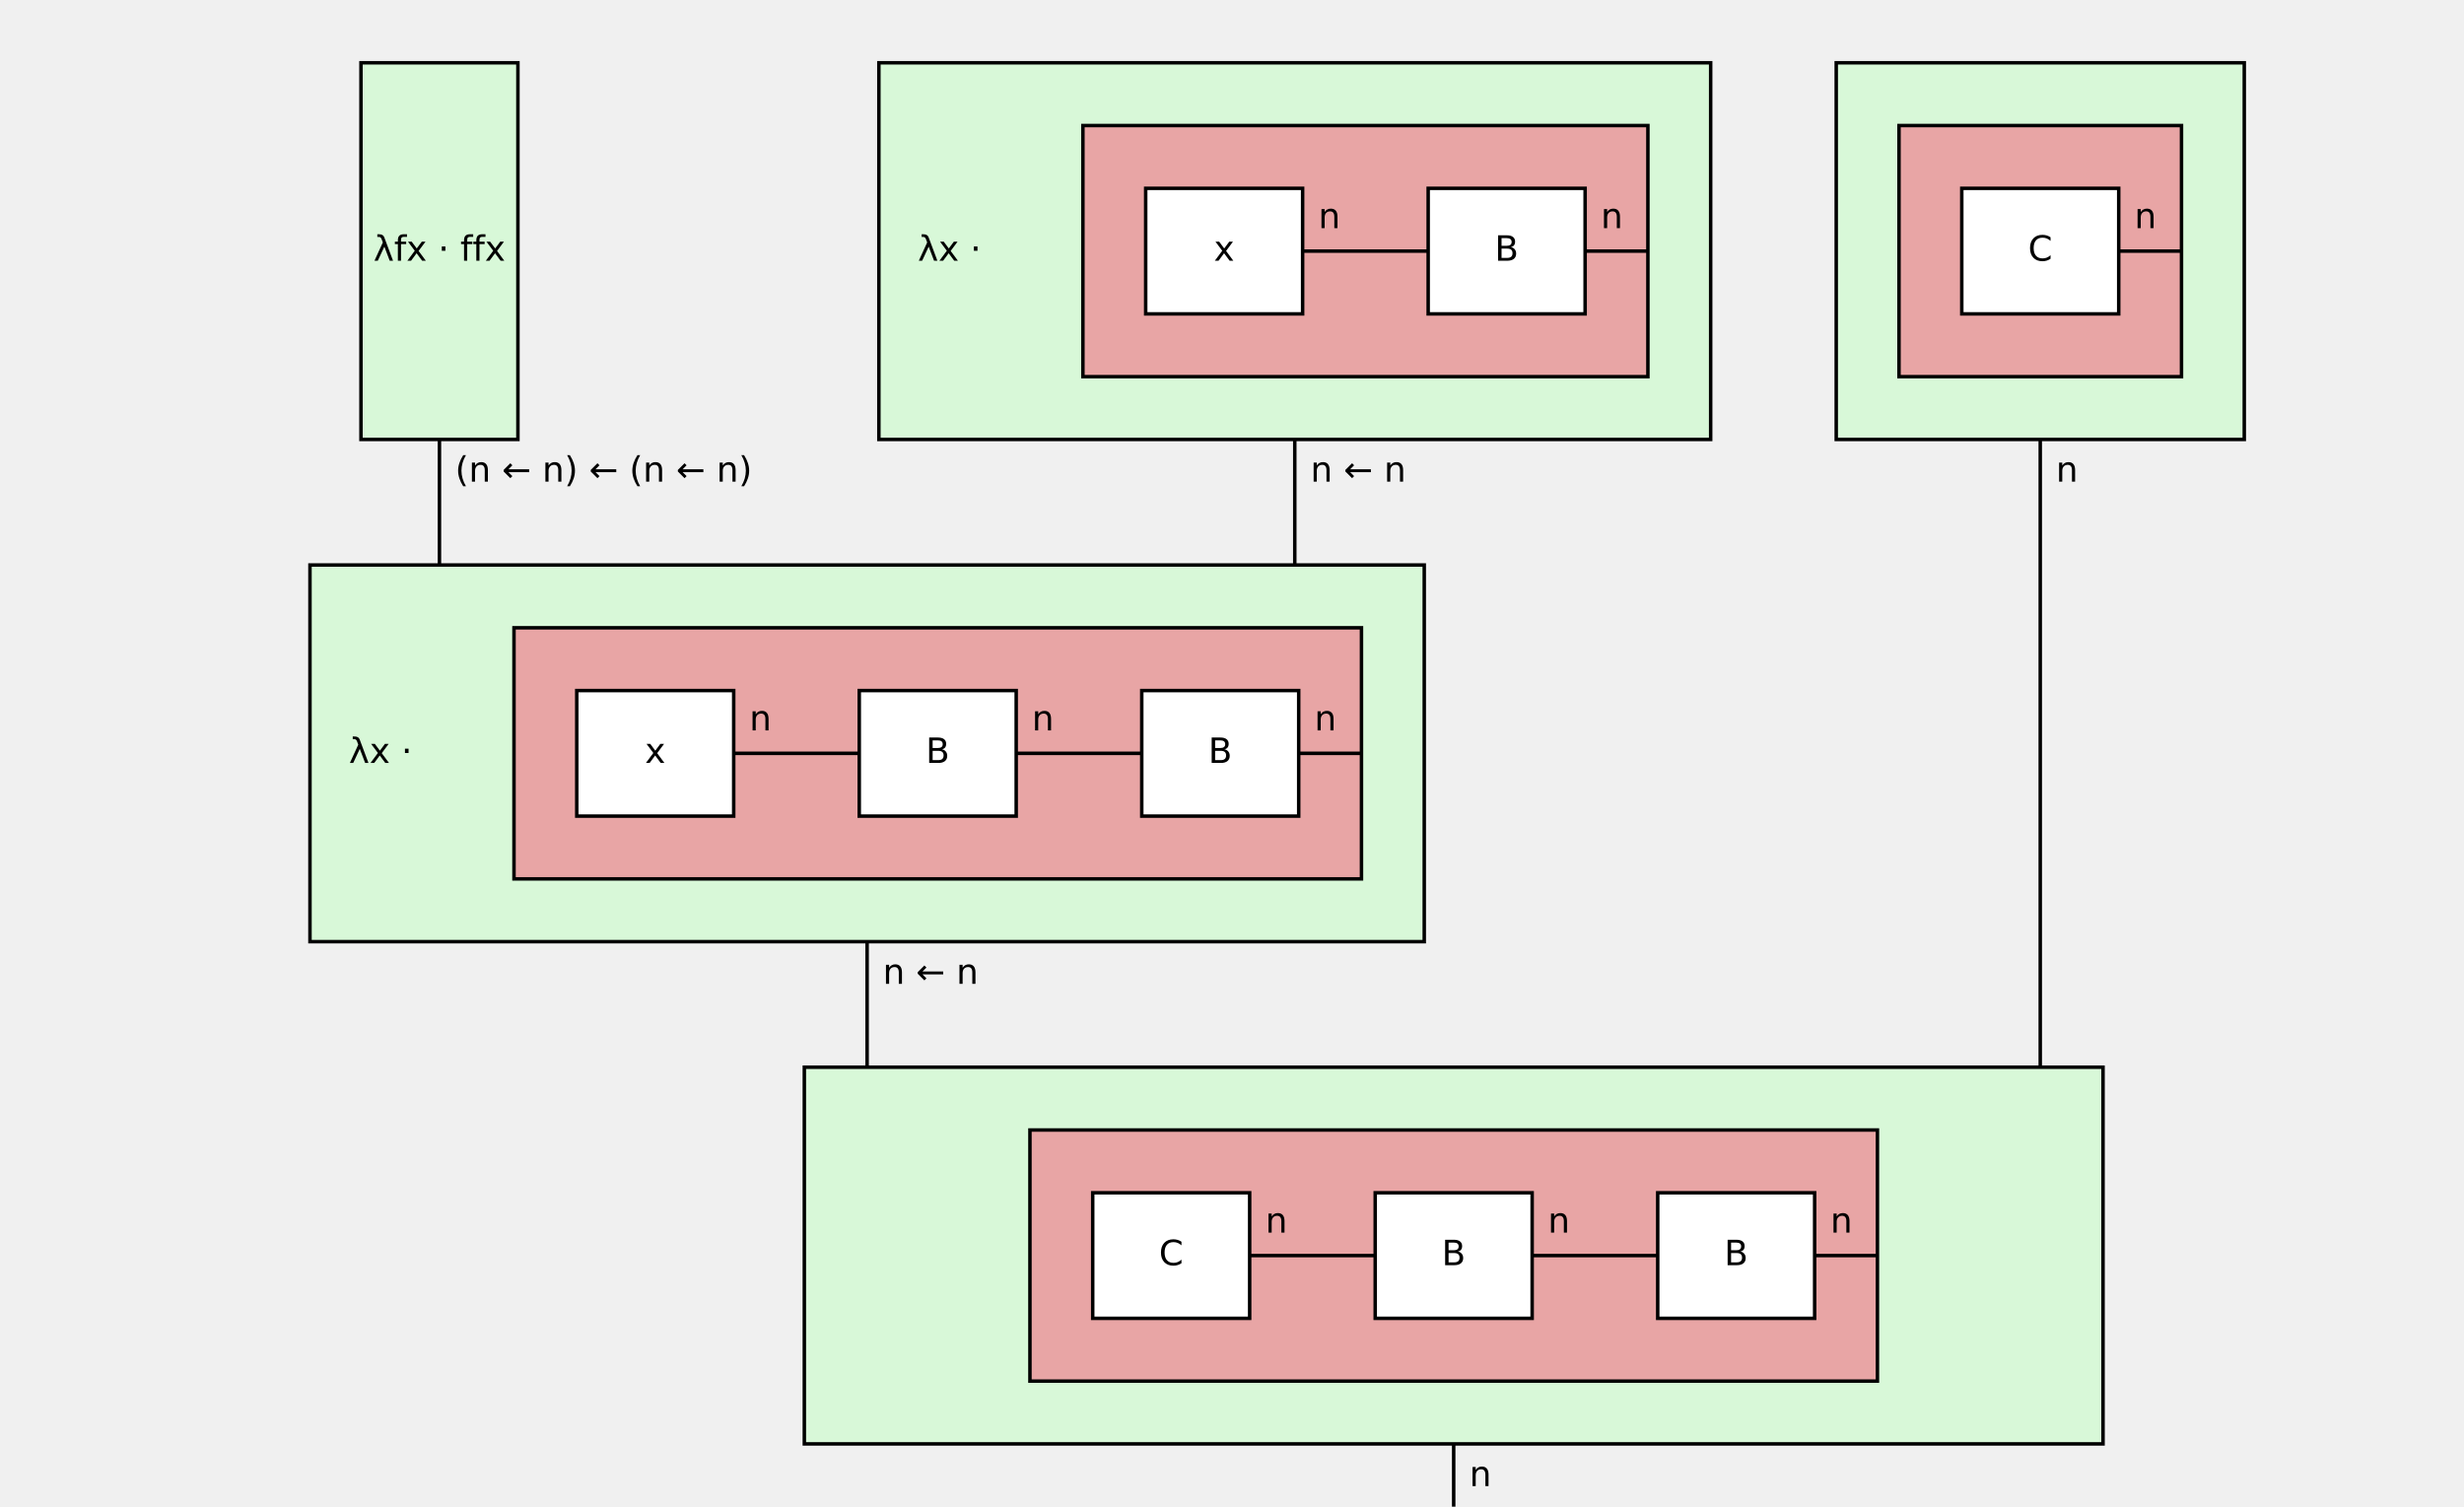
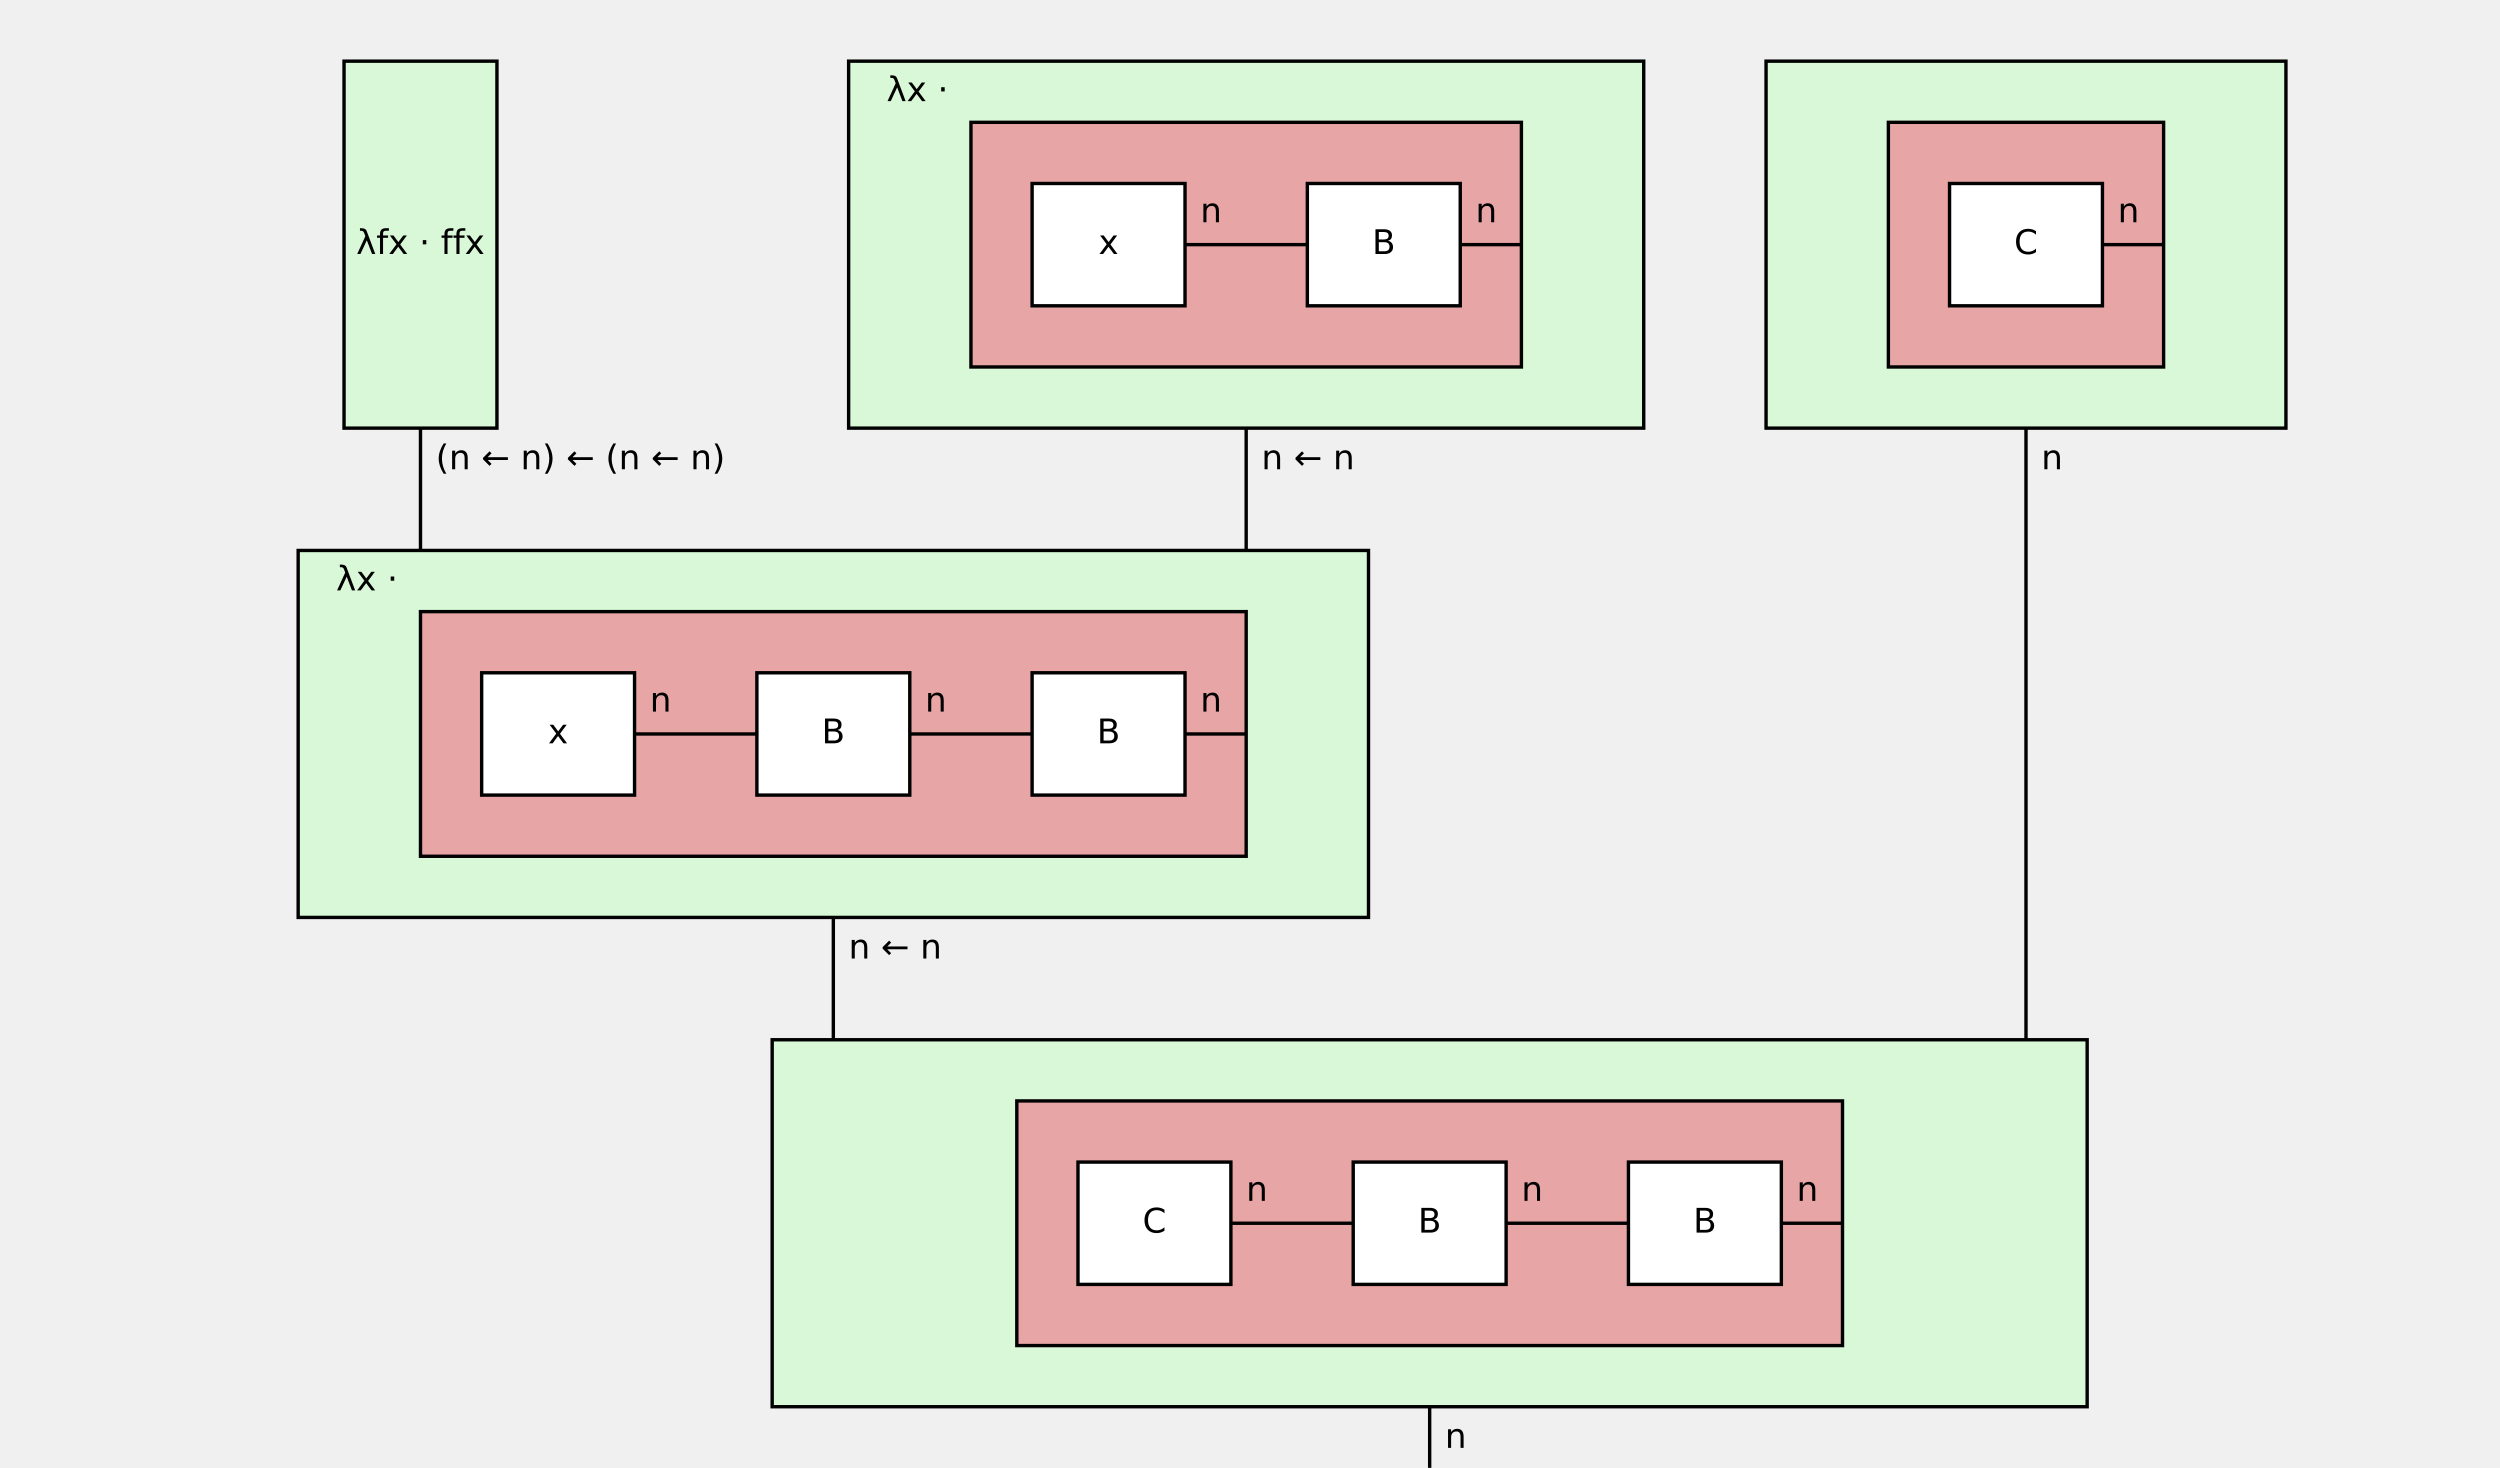
- <svg xmlns="http://www.w3.org/2000/svg" xmlns:xlink="http://www.w3.org/1999/xlink" width="706.5pt" height="432pt" viewBox="0 0 706.5 432" version="1.1">
+ <svg xmlns="http://www.w3.org/2000/svg" xmlns:xlink="http://www.w3.org/1999/xlink" width="735.75pt" height="432pt" viewBox="0 0 735.75 432" version="1.1">
  <style type="text/css">@media (prefers-color-scheme: dark) {[id^="dark-stroke"] path { stroke: #ffffff !important; } [id^="dark-fill"] g, [id^="dark-fill"] use { fill: #ffffff !important; stroke: #ffffff !important; }}</style>
  <defs>
    <style type="text/css">*{stroke-linejoin: round; stroke-linecap: butt}</style>
  </defs>
  <g id="figure_1">
    <g id="patch_1">
-       <path d="M 0 432  L 706.5 432  L 706.5 0  L 0 0  L 0 432  z " style="fill: none" />
+       <path d="M 0 432  L 735.75 432  L 735.75 0  L 0 0  L 0 432  z " style="fill: none" />
    </g>
    <g id="axes_1">
      <g id="patch_2">
-         <path d="M 0 432  L 706.5 432  L 706.5 0  L 0 0  L 0 432  z " clip-path="url(#p8e985a2a1a)" style="fill: none" />
+         <path d="M 0 432  L 735.75 432  L 735.75 0  L 0 0  L 0 432  z " clip-path="url(#paa636d6976)" style="fill: none" />
      </g>
      <g id="dark-stroke-2">
-         <path d="M 126 126  Q 126 162 126 162  " clip-path="url(#p8e985a2a1a)" style="fill: none; stroke: #000000; stroke-linejoin: miter" />
+         <path d="M 123.75 126  Q 123.75 162 123.75 162  " clip-path="url(#paa636d6976)" style="fill: none; stroke: #000000; stroke-linejoin: miter" />
      </g>
      <g id="dark-stroke-4">
-         <path d="M 371.25 126  Q 371.25 162 371.25 162  " clip-path="url(#p8e985a2a1a)" style="fill: none; stroke: #000000; stroke-linejoin: miter" />
+         <path d="M 366.75 126  Q 366.75 162 366.75 162  " clip-path="url(#paa636d6976)" style="fill: none; stroke: #000000; stroke-linejoin: miter" />
      </g>
      <g id="dark-stroke-6">
-         <path d="M 585 126  Q 585 306 585 306  " clip-path="url(#p8e985a2a1a)" style="fill: none; stroke: #000000; stroke-linejoin: miter" />
+         <path d="M 596.25 126  Q 596.25 306 596.25 306  " clip-path="url(#paa636d6976)" style="fill: none; stroke: #000000; stroke-linejoin: miter" />
      </g>
      <g id="dark-stroke-8">
-         <path d="M 248.625 270  Q 248.625 306 248.625 306  " clip-path="url(#p8e985a2a1a)" style="fill: none; stroke: #000000; stroke-linejoin: miter" />
+         <path d="M 245.25 270  Q 245.25 306 245.25 306  " clip-path="url(#paa636d6976)" style="fill: none; stroke: #000000; stroke-linejoin: miter" />
      </g>
      <g id="dark-stroke-10">
-         <path d="M 416.812 414  Q 416.812 432 416.812 432  " clip-path="url(#p8e985a2a1a)" style="fill: none; stroke: #000000; stroke-linejoin: miter" />
+         <path d="M 420.75 414  Q 420.75 432 420.75 432  " clip-path="url(#paa636d6976)" style="fill: none; stroke: #000000; stroke-linejoin: miter" />
      </g>
      <g id="patch_3">
-         <path d="M 103.5 126  L 103.5 18  L 148.5 18  L 148.5 126  z " clip-path="url(#p8e985a2a1a)" style="fill: #d8f8d8; stroke: #000000; stroke-linejoin: miter" />
+         <path d="M 101.25 126  L 101.25 18  L 146.25 18  L 146.25 126  z " clip-path="url(#paa636d6976)" style="fill: #d8f8d8; stroke: #000000; stroke-linejoin: miter" />
      </g>
      <g id="patch_4">
-         <path d="M 252 126  L 252 18  L 490.5 18  L 490.5 126  z " clip-path="url(#p8e985a2a1a)" style="fill: #d8f8d8; stroke: #000000; stroke-linejoin: miter" />
+         <path d="M 249.75 126  L 249.75 18  L 483.75 18  L 483.75 126  z " clip-path="url(#paa636d6976)" style="fill: #d8f8d8; stroke: #000000; stroke-linejoin: miter" />
      </g>
      <g id="patch_5">
-         <path d="M 310.5 108  L 472.5 108  L 472.5 36  L 310.5 36  z " clip-path="url(#p8e985a2a1a)" style="fill: #e8a5a5; stroke: #000000; stroke-linejoin: miter" />
+         <path d="M 285.75 108  L 447.75 108  L 447.75 36  L 285.75 36  z " clip-path="url(#paa636d6976)" style="fill: #e8a5a5; stroke: #000000; stroke-linejoin: miter" />
      </g>
      <g id="dark-stroke-12">
-         <path d="M 373.5 72  C 397.5 72 409.5 72 409.5 72  " clip-path="url(#p8e985a2a1a)" style="fill: none; stroke: #000000; stroke-linejoin: miter" />
+         <path d="M 348.75 72  C 372.75 72 384.75 72 384.75 72  " clip-path="url(#paa636d6976)" style="fill: none; stroke: #000000; stroke-linejoin: miter" />
      </g>
      <g id="dark-stroke-14">
-         <path d="M 454.5 72  C 466.5 72 472.5 72 472.5 72  " clip-path="url(#p8e985a2a1a)" style="fill: none; stroke: #000000; stroke-linejoin: miter" />
+         <path d="M 429.75 72  C 441.75 72 447.75 72 447.75 72  " clip-path="url(#paa636d6976)" style="fill: none; stroke: #000000; stroke-linejoin: miter" />
      </g>
      <g id="patch_6">
-         <path d="M 373.5 54  L 328.5 54  L 328.5 90  L 373.5 90  z " clip-path="url(#p8e985a2a1a)" style="fill: #ffffff; stroke: #000000; stroke-linejoin: miter" />
+         <path d="M 348.75 54  L 303.75 54  L 303.75 90  L 348.75 90  z " clip-path="url(#paa636d6976)" style="fill: #ffffff; stroke: #000000; stroke-linejoin: miter" />
      </g>
      <g id="patch_7">
-         <path d="M 454.5 54  L 409.5 54  L 409.5 90  L 454.5 90  z " clip-path="url(#p8e985a2a1a)" style="fill: #ffffff; stroke: #000000; stroke-linejoin: miter" />
+         <path d="M 429.75 54  L 384.75 54  L 384.75 90  L 429.75 90  z " clip-path="url(#paa636d6976)" style="fill: #ffffff; stroke: #000000; stroke-linejoin: miter" />
      </g>
      <g id="patch_8">
-         <path d="M 526.5 126  L 526.5 18  L 643.5 18  L 643.5 126  z " clip-path="url(#p8e985a2a1a)" style="fill: #d8f8d8; stroke: #000000; stroke-linejoin: miter" />
+         <path d="M 519.75 126  L 519.75 18  L 672.75 18  L 672.75 126  z " clip-path="url(#paa636d6976)" style="fill: #d8f8d8; stroke: #000000; stroke-linejoin: miter" />
      </g>
      <g id="patch_9">
-         <path d="M 544.5 108  L 625.5 108  L 625.5 36  L 544.5 36  z " clip-path="url(#p8e985a2a1a)" style="fill: #e8a5a5; stroke: #000000; stroke-linejoin: miter" />
+         <path d="M 555.75 108  L 636.75 108  L 636.75 36  L 555.75 36  z " clip-path="url(#paa636d6976)" style="fill: #e8a5a5; stroke: #000000; stroke-linejoin: miter" />
      </g>
      <g id="dark-stroke-16">
-         <path d="M 607.5 72  C 619.5 72 625.5 72 625.5 72  " clip-path="url(#p8e985a2a1a)" style="fill: none; stroke: #000000; stroke-linejoin: miter" />
+         <path d="M 618.75 72  C 630.75 72 636.75 72 636.75 72  " clip-path="url(#paa636d6976)" style="fill: none; stroke: #000000; stroke-linejoin: miter" />
      </g>
      <g id="patch_10">
-         <path d="M 607.5 54  L 562.5 54  L 562.5 90  L 607.5 90  z " clip-path="url(#p8e985a2a1a)" style="fill: #ffffff; stroke: #000000; stroke-linejoin: miter" />
+         <path d="M 618.75 54  L 573.75 54  L 573.75 90  L 618.75 90  z " clip-path="url(#paa636d6976)" style="fill: #ffffff; stroke: #000000; stroke-linejoin: miter" />
      </g>
      <g id="patch_11">
-         <path d="M 88.875 270  L 88.875 162  L 408.375 162  L 408.375 270  z " clip-path="url(#p8e985a2a1a)" style="fill: #d8f8d8; stroke: #000000; stroke-linejoin: miter" />
+         <path d="M 87.75 270  L 87.75 162  L 402.75 162  L 402.75 270  z " clip-path="url(#paa636d6976)" style="fill: #d8f8d8; stroke: #000000; stroke-linejoin: miter" />
      </g>
      <g id="patch_12">
-         <path d="M 147.375 252  L 390.375 252  L 390.375 180  L 147.375 180  z " clip-path="url(#p8e985a2a1a)" style="fill: #e8a5a5; stroke: #000000; stroke-linejoin: miter" />
+         <path d="M 123.75 252  L 366.75 252  L 366.75 180  L 123.75 180  z " clip-path="url(#paa636d6976)" style="fill: #e8a5a5; stroke: #000000; stroke-linejoin: miter" />
      </g>
      <g id="dark-stroke-18">
-         <path d="M 210.375 216  C 234.375 216 246.375 216 246.375 216  " clip-path="url(#p8e985a2a1a)" style="fill: none; stroke: #000000; stroke-linejoin: miter" />
+         <path d="M 186.75 216  C 210.75 216 222.75 216 222.75 216  " clip-path="url(#paa636d6976)" style="fill: none; stroke: #000000; stroke-linejoin: miter" />
      </g>
      <g id="dark-stroke-20">
-         <path d="M 291.375 216  C 315.375 216 327.375 216 327.375 216  " clip-path="url(#p8e985a2a1a)" style="fill: none; stroke: #000000; stroke-linejoin: miter" />
+         <path d="M 267.75 216  C 291.75 216 303.75 216 303.75 216  " clip-path="url(#paa636d6976)" style="fill: none; stroke: #000000; stroke-linejoin: miter" />
      </g>
      <g id="dark-stroke-22">
-         <path d="M 372.375 216  C 384.375 216 390.375 216 390.375 216  " clip-path="url(#p8e985a2a1a)" style="fill: none; stroke: #000000; stroke-linejoin: miter" />
+         <path d="M 348.75 216  C 360.75 216 366.75 216 366.75 216  " clip-path="url(#paa636d6976)" style="fill: none; stroke: #000000; stroke-linejoin: miter" />
      </g>
      <g id="patch_13">
-         <path d="M 210.375 198  L 165.375 198  L 165.375 234  L 210.375 234  z " clip-path="url(#p8e985a2a1a)" style="fill: #ffffff; stroke: #000000; stroke-linejoin: miter" />
+         <path d="M 186.75 198  L 141.75 198  L 141.75 234  L 186.75 234  z " clip-path="url(#paa636d6976)" style="fill: #ffffff; stroke: #000000; stroke-linejoin: miter" />
      </g>
      <g id="patch_14">
-         <path d="M 291.375 198  L 246.375 198  L 246.375 234  L 291.375 234  z " clip-path="url(#p8e985a2a1a)" style="fill: #ffffff; stroke: #000000; stroke-linejoin: miter" />
+         <path d="M 267.75 198  L 222.75 198  L 222.75 234  L 267.75 234  z " clip-path="url(#paa636d6976)" style="fill: #ffffff; stroke: #000000; stroke-linejoin: miter" />
      </g>
      <g id="patch_15">
-         <path d="M 372.375 198  L 327.375 198  L 327.375 234  L 372.375 234  z " clip-path="url(#p8e985a2a1a)" style="fill: #ffffff; stroke: #000000; stroke-linejoin: miter" />
+         <path d="M 348.75 198  L 303.75 198  L 303.75 234  L 348.75 234  z " clip-path="url(#paa636d6976)" style="fill: #ffffff; stroke: #000000; stroke-linejoin: miter" />
      </g>
      <g id="patch_16">
-         <path d="M 230.625 414  L 230.625 306  L 603 306  L 603 414  z " clip-path="url(#p8e985a2a1a)" style="fill: #d8f8d8; stroke: #000000; stroke-linejoin: miter" />
+         <path d="M 227.25 414  L 227.25 306  L 614.25 306  L 614.25 414  z " clip-path="url(#paa636d6976)" style="fill: #d8f8d8; stroke: #000000; stroke-linejoin: miter" />
      </g>
      <g id="patch_17">
-         <path d="M 295.312 396  L 538.312 396  L 538.312 324  L 295.312 324  z " clip-path="url(#p8e985a2a1a)" style="fill: #e8a5a5; stroke: #000000; stroke-linejoin: miter" />
+         <path d="M 299.25 396  L 542.25 396  L 542.25 324  L 299.25 324  z " clip-path="url(#paa636d6976)" style="fill: #e8a5a5; stroke: #000000; stroke-linejoin: miter" />
      </g>
      <g id="dark-stroke-24">
-         <path d="M 358.312 360  C 382.312 360 394.312 360 394.312 360  " clip-path="url(#p8e985a2a1a)" style="fill: none; stroke: #000000; stroke-linejoin: miter" />
+         <path d="M 362.25 360  C 386.25 360 398.25 360 398.25 360  " clip-path="url(#paa636d6976)" style="fill: none; stroke: #000000; stroke-linejoin: miter" />
      </g>
      <g id="dark-stroke-26">
-         <path d="M 439.312 360  C 463.312 360 475.312 360 475.312 360  " clip-path="url(#p8e985a2a1a)" style="fill: none; stroke: #000000; stroke-linejoin: miter" />
+         <path d="M 443.25 360  C 467.25 360 479.25 360 479.25 360  " clip-path="url(#paa636d6976)" style="fill: none; stroke: #000000; stroke-linejoin: miter" />
      </g>
      <g id="dark-stroke-28">
-         <path d="M 520.312 360  C 532.312 360 538.312 360 538.312 360  " clip-path="url(#p8e985a2a1a)" style="fill: none; stroke: #000000; stroke-linejoin: miter" />
+         <path d="M 524.25 360  C 536.25 360 542.25 360 542.25 360  " clip-path="url(#paa636d6976)" style="fill: none; stroke: #000000; stroke-linejoin: miter" />
      </g>
      <g id="patch_18">
-         <path d="M 358.312 342  L 313.312 342  L 313.312 378  L 358.312 378  z " clip-path="url(#p8e985a2a1a)" style="fill: #ffffff; stroke: #000000; stroke-linejoin: miter" />
+         <path d="M 362.25 342  L 317.25 342  L 317.25 378  L 362.25 378  z " clip-path="url(#paa636d6976)" style="fill: #ffffff; stroke: #000000; stroke-linejoin: miter" />
      </g>
      <g id="patch_19">
-         <path d="M 439.312 342  L 394.312 342  L 394.312 378  L 439.312 378  z " clip-path="url(#p8e985a2a1a)" style="fill: #ffffff; stroke: #000000; stroke-linejoin: miter" />
+         <path d="M 443.25 342  L 398.25 342  L 398.25 378  L 443.25 378  z " clip-path="url(#paa636d6976)" style="fill: #ffffff; stroke: #000000; stroke-linejoin: miter" />
      </g>
      <g id="patch_20">
-         <path d="M 520.312 342  L 475.312 342  L 475.312 378  L 520.312 378  z " clip-path="url(#p8e985a2a1a)" style="fill: #ffffff; stroke: #000000; stroke-linejoin: miter" />
+         <path d="M 524.25 342  L 479.25 342  L 479.25 378  L 524.25 378  z " clip-path="url(#paa636d6976)" style="fill: #ffffff; stroke: #000000; stroke-linejoin: miter" />
      </g>
      <g id="dark-fill-1">
-         <g transform="translate(130.5 138.0984) scale(0.1 -0.1)">
+         <g transform="translate(128.25 138.0984) scale(0.1 -0.1)">
          <defs>
            <path id="DejaVuSans-28" d="M 1984 4856  Q 1566 4138 1362 3434  Q 1159 2731 1159 2009  Q 1159 1288 1364 580  Q 1569 -128 1984 -844  L 1484 -844  Q 1016 -109 783 600  Q 550 1309 550 2009  Q 550 2706 781 3412  Q 1013 4119 1484 4856  L 1984 4856  z " transform="scale(0.015625)" />
            <path id="DejaVuSans-6e" d="M 3513 2113  L 3513 0  L 2938 0  L 2938 2094  Q 2938 2591 2744 2837  Q 2550 3084 2163 3084  Q 1697 3084 1428 2787  Q 1159 2491 1159 1978  L 1159 0  L 581 0  L 581 3500  L 1159 3500  L 1159 2956  Q 1366 3272 1645 3428  Q 1925 3584 2291 3584  Q 2894 3584 3203 3211  Q 3513 2838 3513 2113  z " transform="scale(0.015625)" />
            <path id="DejaVuSans-20" transform="scale(0.015625)" />
            <path id="DejaVuSans-2190" d="M 313 1866  L 313 2147  L 1541 3375  L 1916 3000  L 1188 2272  L 4997 2272  L 4997 1741  L 1188 1741  L 1916 1013  L 1541 638  L 313 1866  z " transform="scale(0.015625)" />
            <path id="DejaVuSans-29" d="M 513 4856  L 1013 4856  Q 1481 4119 1714 3412  Q 1947 2706 1947 2009  Q 1947 1309 1714 600  Q 1481 -109 1013 -844  L 513 -844  Q 928 -128 1133 580  Q 1338 1288 1338 2009  Q 1338 2731 1133 3434  Q 928 4138 513 4856  z " transform="scale(0.015625)" />
          </defs>
          <use xlink:href="#DejaVuSans-28" />
          <use xlink:href="#DejaVuSans-6e" transform="translate(39.01367 0)" />
          <use xlink:href="#DejaVuSans-20" transform="translate(102.3926 0)" />
          <use xlink:href="#DejaVuSans-2190" transform="translate(134.1797 0)" />
          <use xlink:href="#DejaVuSans-20" transform="translate(217.9688 0)" />
          <use xlink:href="#DejaVuSans-6e" transform="translate(249.7559 0)" />
          <use xlink:href="#DejaVuSans-29" transform="translate(313.1348 0)" />
          <use xlink:href="#DejaVuSans-20" transform="translate(352.1484 0)" />
          <use xlink:href="#DejaVuSans-2190" transform="translate(383.9355 0)" />
          <use xlink:href="#DejaVuSans-20" transform="translate(467.7246 0)" />
          <use xlink:href="#DejaVuSans-28" transform="translate(499.5117 0)" />
          <use xlink:href="#DejaVuSans-6e" transform="translate(538.5254 0)" />
          <use xlink:href="#DejaVuSans-20" transform="translate(601.9043 0)" />
          <use xlink:href="#DejaVuSans-2190" transform="translate(633.6914 0)" />
          <use xlink:href="#DejaVuSans-20" transform="translate(717.4805 0)" />
          <use xlink:href="#DejaVuSans-6e" transform="translate(749.2676 0)" />
          <use xlink:href="#DejaVuSans-29" transform="translate(812.6465 0)" />
        </g>
      </g>
      <g id="dark-fill-3">
-         <g transform="translate(375.75 138.0984) scale(0.1 -0.1)">
+         <g transform="translate(371.25 138.0984) scale(0.1 -0.1)">
          <use xlink:href="#DejaVuSans-6e" />
          <use xlink:href="#DejaVuSans-20" transform="translate(63.37891 0)" />
          <use xlink:href="#DejaVuSans-2190" transform="translate(95.16602 0)" />
          <use xlink:href="#DejaVuSans-20" transform="translate(178.9551 0)" />
          <use xlink:href="#DejaVuSans-6e" transform="translate(210.7422 0)" />
        </g>
      </g>
      <g id="dark-fill-5">
-         <g transform="translate(589.5 138.0984) scale(0.1 -0.1)">
+         <g transform="translate(600.75 138.0984) scale(0.1 -0.1)">
          <use xlink:href="#DejaVuSans-6e" />
        </g>
      </g>
      <g id="dark-fill-7">
-         <g transform="translate(253.125 282.0984) scale(0.1 -0.1)">
+         <g transform="translate(249.75 282.0984) scale(0.1 -0.1)">
          <use xlink:href="#DejaVuSans-6e" />
          <use xlink:href="#DejaVuSans-20" transform="translate(63.37891 0)" />
          <use xlink:href="#DejaVuSans-2190" transform="translate(95.16602 0)" />
          <use xlink:href="#DejaVuSans-20" transform="translate(178.9551 0)" />
          <use xlink:href="#DejaVuSans-6e" transform="translate(210.7422 0)" />
        </g>
      </g>
      <g id="dark-fill-9">
-         <g transform="translate(421.3125 426.0984) scale(0.1 -0.1)">
+         <g transform="translate(425.25 426.0984) scale(0.1 -0.1)">
          <use xlink:href="#DejaVuSans-6e" />
        </g>
      </g>
      <g id="text_1">
-         <g transform="translate(107.0742 74.75938) scale(0.1 -0.1)">
+         <g transform="translate(104.8242 74.75938) scale(0.1 -0.1)">
          <defs>
            <path id="DejaVuSans-3bb" d="M 1981 4316  L 3597 0  L 2988 0  L 2006 2588  L 800 0  L 191 0  L 1725 3356  L 1494 3975  Q 1347 4369 1013 4369  L 713 4369  L 713 4863  L 1078 4856  Q 1784 4847 1981 4316  z " transform="scale(0.015625)" />
            <path id="DejaVuSans-66" d="M 2375 4863  L 2375 4384  L 1825 4384  Q 1516 4384 1395 4259  Q 1275 4134 1275 3809  L 1275 3500  L 2222 3500  L 2222 3053  L 1275 3053  L 1275 0  L 697 0  L 697 3053  L 147 3053  L 147 3500  L 697 3500  L 697 3744  Q 697 4328 969 4595  Q 1241 4863 1831 4863  L 2375 4863  z " transform="scale(0.015625)" />
            <path id="DejaVuSans-78" d="M 3513 3500  L 2247 1797  L 3578 0  L 2900 0  L 1881 1375  L 863 0  L 184 0  L 1544 1831  L 300 3500  L 978 3500  L 1906 2253  L 2834 3500  L 3513 3500  z " transform="scale(0.015625)" />
            <path id="DejaVuSans-b7" d="M 684 2619  L 1344 2619  L 1344 1825  L 684 1825  L 684 2619  z " transform="scale(0.015625)" />
          </defs>
          <use xlink:href="#DejaVuSans-3bb" />
          <use xlink:href="#DejaVuSans-66" transform="translate(59.17969 0)" />
          <use xlink:href="#DejaVuSans-78" transform="translate(94.38477 0)" />
          <use xlink:href="#DejaVuSans-20" transform="translate(153.5645 0)" />
          <use xlink:href="#DejaVuSans-b7" transform="translate(185.3516 0)" />
          <use xlink:href="#DejaVuSans-20" transform="translate(217.1387 0)" />
          <use xlink:href="#DejaVuSans-66" transform="translate(248.9258 0)" />
          <use xlink:href="#DejaVuSans-66" transform="translate(284.1309 0)" />
          <use xlink:href="#DejaVuSans-78" transform="translate(319.3359 0)" />
        </g>
      </g>
      <g id="dark-fill-11">
-         <g transform="translate(378 65.42031) scale(0.1 -0.1)">
+         <g transform="translate(353.25 65.42031) scale(0.1 -0.1)">
          <use xlink:href="#DejaVuSans-6e" />
        </g>
      </g>
      <g id="dark-fill-13">
-         <g transform="translate(459 65.42031) scale(0.1 -0.1)">
+         <g transform="translate(434.25 65.42031) scale(0.1 -0.1)">
          <use xlink:href="#DejaVuSans-6e" />
        </g>
      </g>
      <g id="text_2">
-         <g transform="translate(348.0406 74.75938) scale(0.1 -0.1)">
+         <g transform="translate(323.2906 74.75938) scale(0.1 -0.1)">
          <use xlink:href="#DejaVuSans-78" />
        </g>
      </g>
      <g id="text_3">
-         <g transform="translate(428.5695 74.75938) scale(0.1 -0.1)">
+         <g transform="translate(403.8195 74.75938) scale(0.1 -0.1)">
          <defs>
            <path id="DejaVuSans-42" d="M 1259 2228  L 1259 519  L 2272 519  Q 2781 519 3026 730  Q 3272 941 3272 1375  Q 3272 1813 3026 2020  Q 2781 2228 2272 2228  L 1259 2228  z M 1259 4147  L 1259 2741  L 2194 2741  Q 2656 2741 2882 2914  Q 3109 3088 3109 3444  Q 3109 3797 2882 3972  Q 2656 4147 2194 4147  L 1259 4147  z M 628 4666  L 2241 4666  Q 2963 4666 3353 4366  Q 3744 4066 3744 3513  Q 3744 3084 3544 2831  Q 3344 2578 2956 2516  Q 3422 2416 3680 2098  Q 3938 1781 3938 1306  Q 3938 681 3513 340  Q 3088 0 2303 0  L 628 0  L 628 4666  z " transform="scale(0.015625)" />
          </defs>
          <use xlink:href="#DejaVuSans-42" />
        </g>
      </g>
      <g id="text_4">
-         <g transform="translate(263.1531 74.75938) scale(0.1 -0.1)">
+         <g transform="translate(260.9031 29.75937) scale(0.1 -0.1)">
          <use xlink:href="#DejaVuSans-3bb" />
          <use xlink:href="#DejaVuSans-78" transform="translate(59.17969 0)" />
          <use xlink:href="#DejaVuSans-20" transform="translate(118.3594 0)" />
          <use xlink:href="#DejaVuSans-b7" transform="translate(150.1465 0)" />
        </g>
      </g>
      <g id="dark-fill-15">
-         <g transform="translate(612 65.42031) scale(0.1 -0.1)">
+         <g transform="translate(623.25 65.42031) scale(0.1 -0.1)">
          <use xlink:href="#DejaVuSans-6e" />
        </g>
      </g>
      <g id="text_5">
-         <g transform="translate(581.5086 74.75938) scale(0.1 -0.1)">
+         <g transform="translate(592.7586 74.75938) scale(0.1 -0.1)">
          <defs>
            <path id="DejaVuSans-43" d="M 4122 4306  L 4122 3641  Q 3803 3938 3442 4084  Q 3081 4231 2675 4231  Q 1875 4231 1450 3742  Q 1025 3253 1025 2328  Q 1025 1406 1450 917  Q 1875 428 2675 428  Q 3081 428 3442 575  Q 3803 722 4122 1019  L 4122 359  Q 3791 134 3420 21  Q 3050 -91 2638 -91  Q 1578 -91 968 557  Q 359 1206 359 2328  Q 359 3453 968 4101  Q 1578 4750 2638 4750  Q 3056 4750 3426 4639  Q 3797 4528 4122 4306  z " transform="scale(0.015625)" />
          </defs>
          <use xlink:href="#DejaVuSans-43" />
        </g>
      </g>
      <g id="dark-fill-17">
-         <g transform="translate(214.875 209.4203) scale(0.1 -0.1)">
+         <g transform="translate(191.25 209.4203) scale(0.1 -0.1)">
          <use xlink:href="#DejaVuSans-6e" />
        </g>
      </g>
      <g id="dark-fill-19">
-         <g transform="translate(295.875 209.4203) scale(0.1 -0.1)">
+         <g transform="translate(272.25 209.4203) scale(0.1 -0.1)">
          <use xlink:href="#DejaVuSans-6e" />
        </g>
      </g>
      <g id="dark-fill-21">
-         <g transform="translate(376.875 209.4203) scale(0.1 -0.1)">
+         <g transform="translate(353.25 209.4203) scale(0.1 -0.1)">
          <use xlink:href="#DejaVuSans-6e" />
        </g>
      </g>
      <g id="text_6">
-         <g transform="translate(184.9156 218.7594) scale(0.1 -0.1)">
+         <g transform="translate(161.2906 218.7594) scale(0.1 -0.1)">
          <use xlink:href="#DejaVuSans-78" />
        </g>
      </g>
      <g id="text_7">
-         <g transform="translate(265.4445 218.7594) scale(0.1 -0.1)">
+         <g transform="translate(241.8195 218.7594) scale(0.1 -0.1)">
          <use xlink:href="#DejaVuSans-42" />
        </g>
      </g>
      <g id="text_8">
-         <g transform="translate(346.4445 218.7594) scale(0.1 -0.1)">
+         <g transform="translate(322.8195 218.7594) scale(0.1 -0.1)">
          <use xlink:href="#DejaVuSans-42" />
        </g>
      </g>
      <g id="text_9">
-         <g transform="translate(100.0281 218.7594) scale(0.1 -0.1)">
+         <g transform="translate(98.90313 173.7594) scale(0.1 -0.1)">
          <use xlink:href="#DejaVuSans-3bb" />
          <use xlink:href="#DejaVuSans-78" transform="translate(59.17969 0)" />
          <use xlink:href="#DejaVuSans-20" transform="translate(118.3594 0)" />
          <use xlink:href="#DejaVuSans-b7" transform="translate(150.1465 0)" />
        </g>
      </g>
      <g id="dark-fill-23">
-         <g transform="translate(362.8125 353.4203) scale(0.1 -0.1)">
+         <g transform="translate(366.75 353.4203) scale(0.1 -0.1)">
          <use xlink:href="#DejaVuSans-6e" />
        </g>
      </g>
      <g id="dark-fill-25">
-         <g transform="translate(443.8125 353.4203) scale(0.1 -0.1)">
+         <g transform="translate(447.75 353.4203) scale(0.1 -0.1)">
          <use xlink:href="#DejaVuSans-6e" />
        </g>
      </g>
      <g id="dark-fill-27">
-         <g transform="translate(524.8125 353.4203) scale(0.1 -0.1)">
+         <g transform="translate(528.75 353.4203) scale(0.1 -0.1)">
          <use xlink:href="#DejaVuSans-6e" />
        </g>
      </g>
      <g id="text_10">
-         <g transform="translate(332.3211 362.7594) scale(0.1 -0.1)">
+         <g transform="translate(336.2586 362.7594) scale(0.1 -0.1)">
          <use xlink:href="#DejaVuSans-43" />
        </g>
      </g>
      <g id="text_11">
-         <g transform="translate(413.382 362.7594) scale(0.1 -0.1)">
+         <g transform="translate(417.3195 362.7594) scale(0.1 -0.1)">
          <use xlink:href="#DejaVuSans-42" />
        </g>
      </g>
      <g id="text_12">
-         <g transform="translate(494.382 362.7594) scale(0.1 -0.1)">
+         <g transform="translate(498.3195 362.7594) scale(0.1 -0.1)">
          <use xlink:href="#DejaVuSans-42" />
        </g>
      </g>
    </g>
  </g>
  <defs>
-     <clipPath id="p8e985a2a1a">
-       <rect x="0" y="0" width="706.5" height="432" />
+     <clipPath id="paa636d6976">
+       <rect x="0" y="0" width="735.75" height="432" />
    </clipPath>
  </defs>
</svg>
